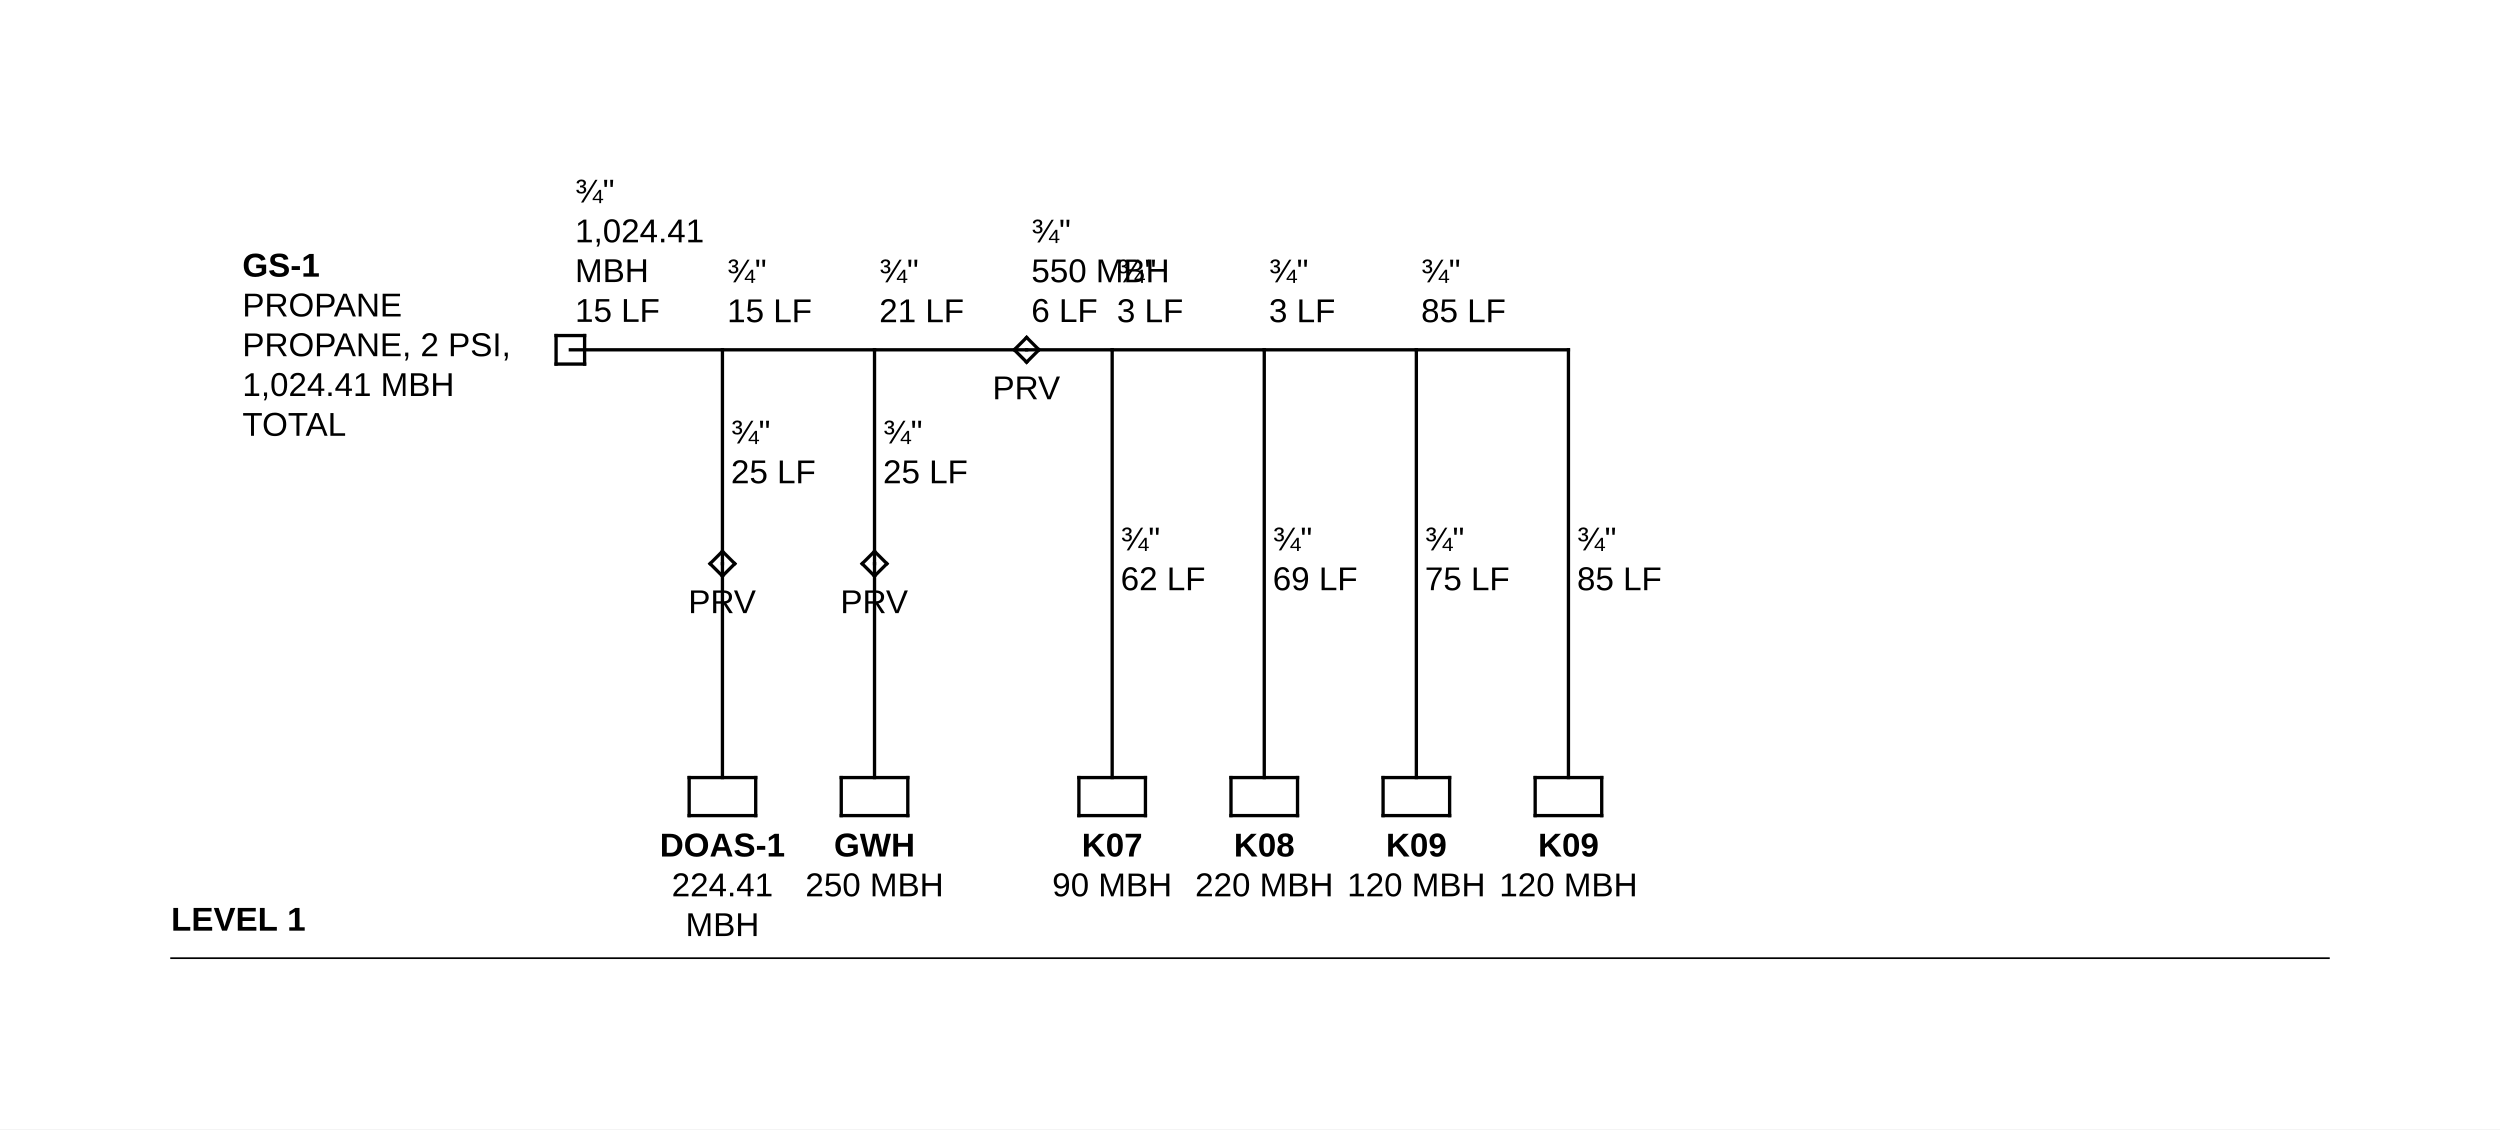
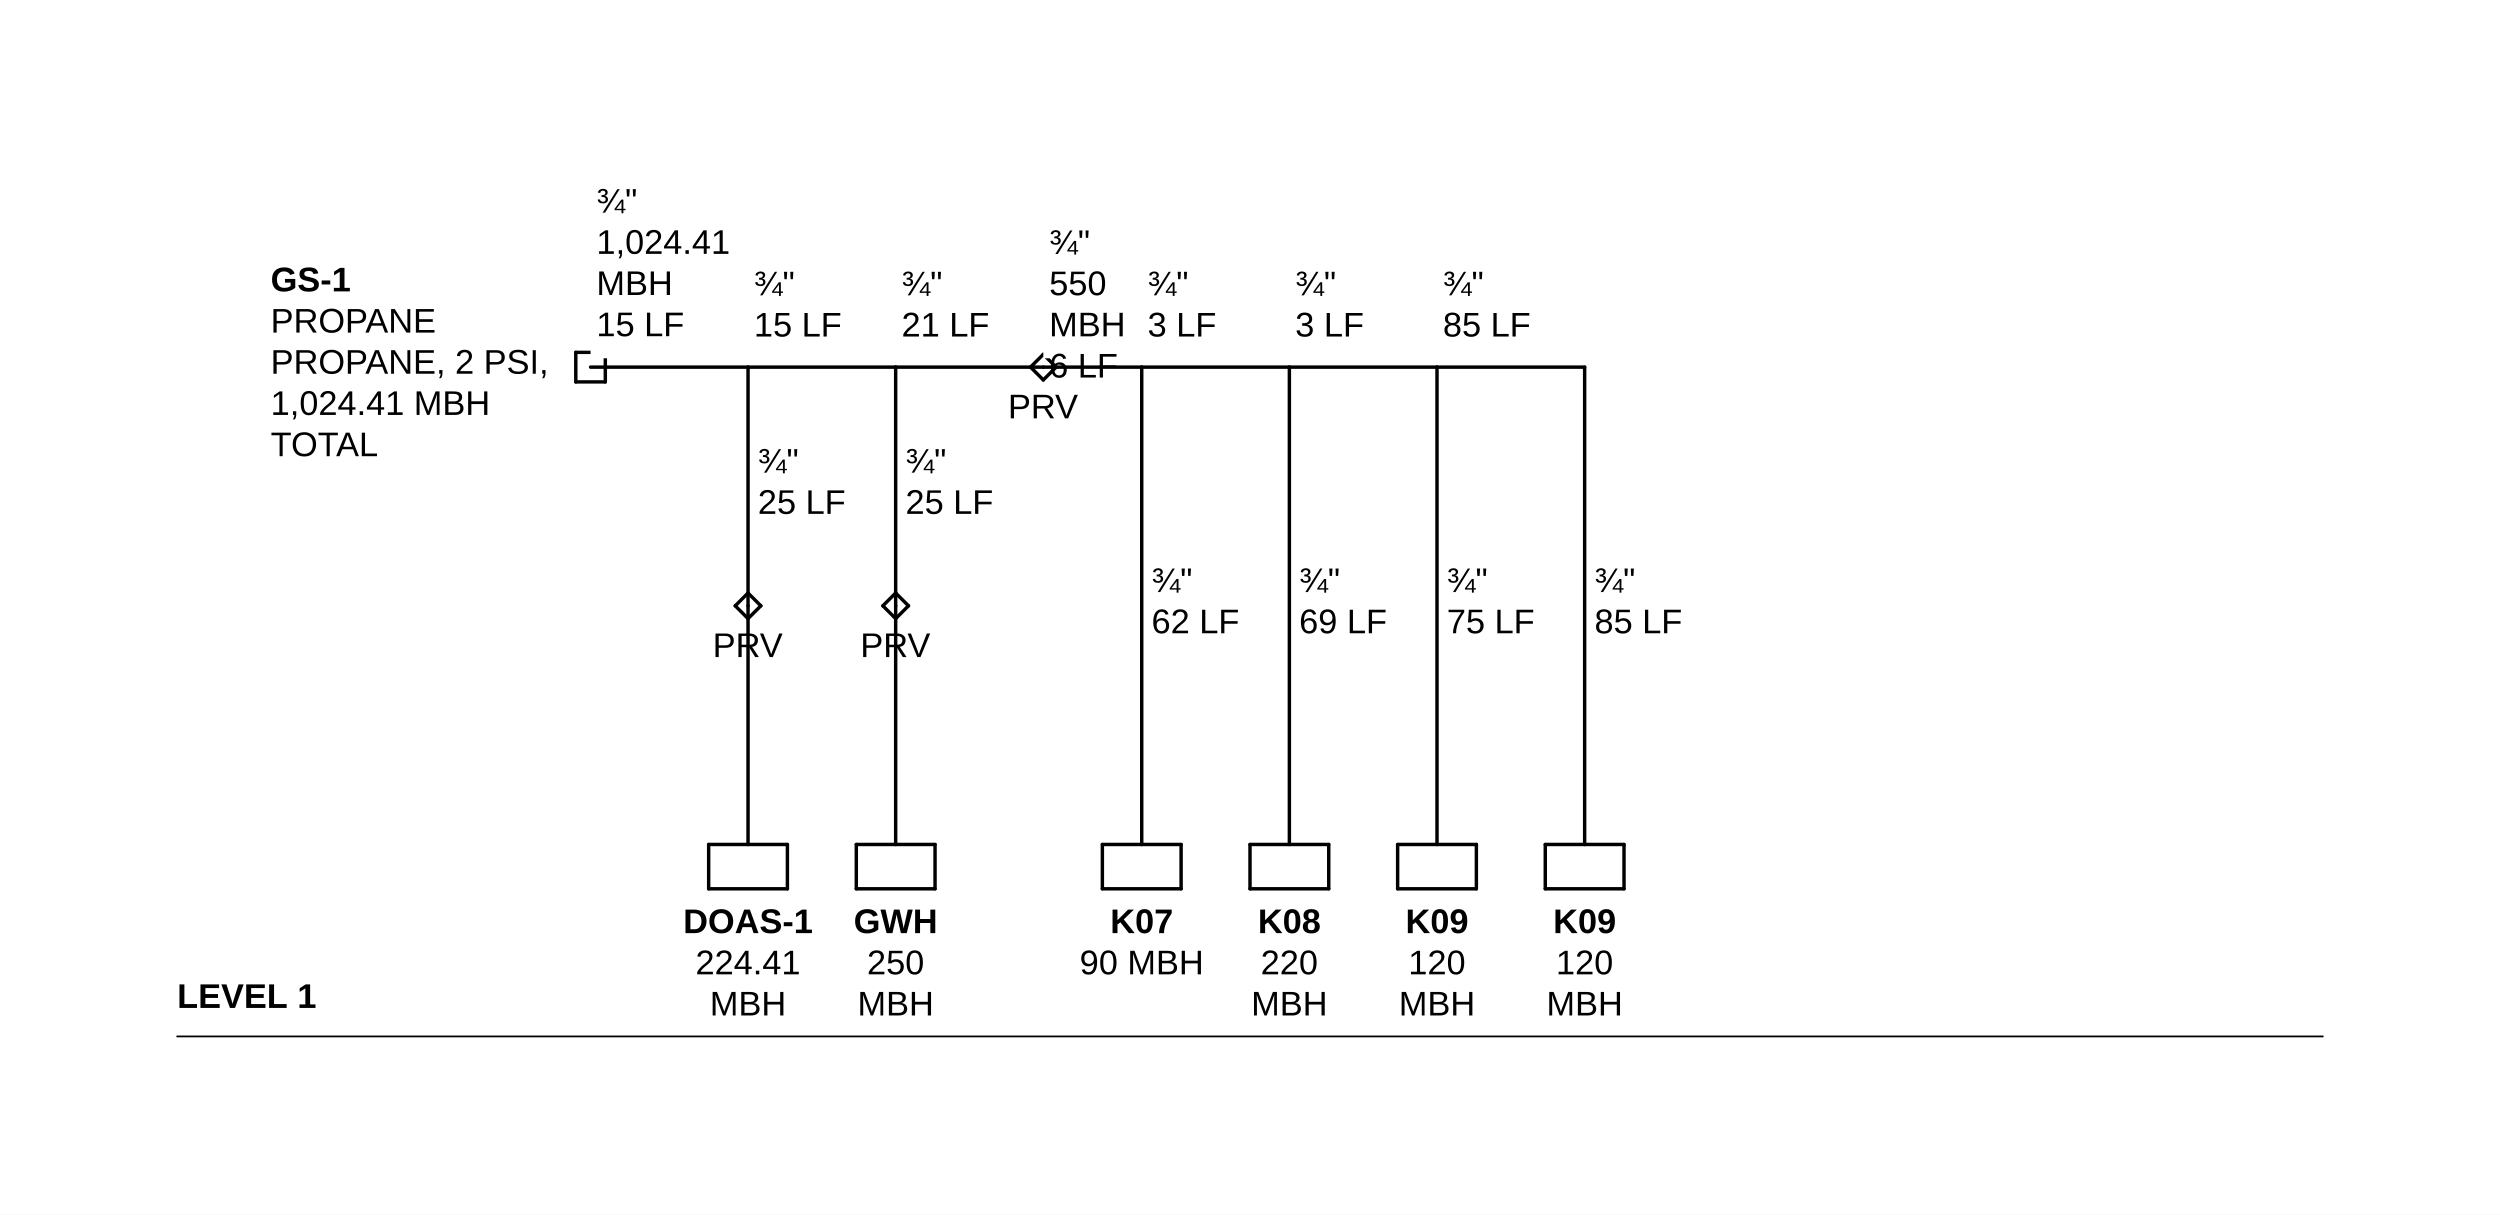
- <svg xmlns="http://www.w3.org/2000/svg" viewBox="0 0 263 118.8" width="100%" height="100%" font-family="Helvetica, Arial, sans-serif">
-   <rect x="0" y="0" width="263" height="118.8" fill="#fff" />
-   <line x1="58.50" y1="38.30" x2="61.50" y2="38.30" stroke="#000" stroke-width="0.35" stroke-linecap="square" />
-   <line x1="61.50" y1="38.30" x2="61.50" y2="35.30" stroke="#000" stroke-width="0.35" stroke-linecap="square" />
-   <line x1="61.50" y1="35.30" x2="58.50" y2="35.30" stroke="#000" stroke-width="0.35" stroke-linecap="square" />
-   <line x1="58.50" y1="35.30" x2="58.50" y2="38.30" stroke="#000" stroke-width="0.35" stroke-linecap="square" />
-   <line x1="60.00" y1="36.80" x2="76.00" y2="36.80" stroke="#000" stroke-width="0.35" stroke-linecap="square" />
-   <line x1="75.20" y1="36.80" x2="76.80" y2="36.80" stroke="#000" stroke-width="0.18" stroke-linecap="square" />
-   <line x1="76.00" y1="36.80" x2="76.00" y2="59.30" stroke="#000" stroke-width="0.35" stroke-linecap="square" />
-   <line x1="74.70" y1="59.30" x2="76.00" y2="58.00" stroke="#000" stroke-width="0.35" stroke-linecap="square" />
-   <line x1="76.00" y1="58.00" x2="77.30" y2="59.30" stroke="#000" stroke-width="0.35" stroke-linecap="square" />
-   <line x1="77.30" y1="59.30" x2="76.00" y2="60.60" stroke="#000" stroke-width="0.35" stroke-linecap="square" />
-   <line x1="76.00" y1="60.60" x2="74.70" y2="59.30" stroke="#000" stroke-width="0.35" stroke-linecap="square" />
-   <line x1="76.00" y1="59.30" x2="76.00" y2="81.80" stroke="#000" stroke-width="0.35" stroke-linecap="square" />
-   <line x1="72.50" y1="85.80" x2="79.50" y2="85.80" stroke="#000" stroke-width="0.35" stroke-linecap="square" />
-   <line x1="79.50" y1="85.80" x2="79.50" y2="81.80" stroke="#000" stroke-width="0.35" stroke-linecap="square" />
-   <line x1="79.50" y1="81.80" x2="72.50" y2="81.80" stroke="#000" stroke-width="0.35" stroke-linecap="square" />
-   <line x1="72.50" y1="81.80" x2="72.50" y2="85.80" stroke="#000" stroke-width="0.35" stroke-linecap="square" />
-   <line x1="76.00" y1="36.80" x2="92.00" y2="36.80" stroke="#000" stroke-width="0.35" stroke-linecap="square" />
-   <line x1="91.20" y1="36.80" x2="92.80" y2="36.80" stroke="#000" stroke-width="0.18" stroke-linecap="square" />
-   <line x1="92.00" y1="36.80" x2="92.00" y2="59.30" stroke="#000" stroke-width="0.35" stroke-linecap="square" />
-   <line x1="90.70" y1="59.30" x2="92.00" y2="58.00" stroke="#000" stroke-width="0.35" stroke-linecap="square" />
-   <line x1="92.00" y1="58.00" x2="93.30" y2="59.30" stroke="#000" stroke-width="0.35" stroke-linecap="square" />
-   <line x1="93.30" y1="59.30" x2="92.00" y2="60.60" stroke="#000" stroke-width="0.35" stroke-linecap="square" />
-   <line x1="92.00" y1="60.60" x2="90.70" y2="59.30" stroke="#000" stroke-width="0.35" stroke-linecap="square" />
-   <line x1="92.00" y1="59.30" x2="92.00" y2="81.80" stroke="#000" stroke-width="0.35" stroke-linecap="square" />
-   <line x1="88.50" y1="85.80" x2="95.50" y2="85.80" stroke="#000" stroke-width="0.35" stroke-linecap="square" />
-   <line x1="95.50" y1="85.80" x2="95.50" y2="81.80" stroke="#000" stroke-width="0.35" stroke-linecap="square" />
-   <line x1="95.50" y1="81.80" x2="88.50" y2="81.80" stroke="#000" stroke-width="0.35" stroke-linecap="square" />
-   <line x1="88.50" y1="81.80" x2="88.50" y2="85.80" stroke="#000" stroke-width="0.35" stroke-linecap="square" />
-   <line x1="92.00" y1="36.80" x2="108.00" y2="36.80" stroke="#000" stroke-width="0.35" stroke-linecap="square" />
-   <line x1="106.70" y1="36.80" x2="108.00" y2="35.50" stroke="#000" stroke-width="0.35" stroke-linecap="square" />
-   <line x1="108.00" y1="35.50" x2="109.30" y2="36.80" stroke="#000" stroke-width="0.35" stroke-linecap="square" />
-   <line x1="109.30" y1="36.80" x2="108.00" y2="38.10" stroke="#000" stroke-width="0.35" stroke-linecap="square" />
-   <line x1="108.00" y1="38.10" x2="106.70" y2="36.80" stroke="#000" stroke-width="0.35" stroke-linecap="square" />
-   <line x1="108.00" y1="36.80" x2="117.00" y2="36.80" stroke="#000" stroke-width="0.35" stroke-linecap="square" />
-   <line x1="116.20" y1="36.80" x2="117.80" y2="36.80" stroke="#000" stroke-width="0.18" stroke-linecap="square" />
-   <line x1="117.00" y1="36.80" x2="117.00" y2="81.80" stroke="#000" stroke-width="0.35" stroke-linecap="square" />
-   <line x1="113.50" y1="85.80" x2="120.50" y2="85.80" stroke="#000" stroke-width="0.35" stroke-linecap="square" />
-   <line x1="120.50" y1="85.80" x2="120.50" y2="81.80" stroke="#000" stroke-width="0.35" stroke-linecap="square" />
-   <line x1="120.50" y1="81.80" x2="113.50" y2="81.80" stroke="#000" stroke-width="0.35" stroke-linecap="square" />
-   <line x1="113.50" y1="81.80" x2="113.50" y2="85.80" stroke="#000" stroke-width="0.35" stroke-linecap="square" />
-   <line x1="117.00" y1="36.80" x2="133.00" y2="36.80" stroke="#000" stroke-width="0.35" stroke-linecap="square" />
-   <line x1="132.20" y1="36.80" x2="133.80" y2="36.80" stroke="#000" stroke-width="0.18" stroke-linecap="square" />
-   <line x1="133.00" y1="36.80" x2="133.00" y2="81.80" stroke="#000" stroke-width="0.35" stroke-linecap="square" />
-   <line x1="129.50" y1="85.80" x2="136.50" y2="85.80" stroke="#000" stroke-width="0.35" stroke-linecap="square" />
-   <line x1="136.50" y1="85.80" x2="136.50" y2="81.80" stroke="#000" stroke-width="0.35" stroke-linecap="square" />
-   <line x1="136.50" y1="81.80" x2="129.50" y2="81.80" stroke="#000" stroke-width="0.35" stroke-linecap="square" />
-   <line x1="129.50" y1="81.80" x2="129.50" y2="85.80" stroke="#000" stroke-width="0.35" stroke-linecap="square" />
-   <line x1="133.00" y1="36.80" x2="149.00" y2="36.80" stroke="#000" stroke-width="0.35" stroke-linecap="square" />
-   <line x1="148.20" y1="36.80" x2="149.80" y2="36.80" stroke="#000" stroke-width="0.18" stroke-linecap="square" />
-   <line x1="149.00" y1="36.80" x2="149.00" y2="81.80" stroke="#000" stroke-width="0.35" stroke-linecap="square" />
-   <line x1="145.50" y1="85.80" x2="152.50" y2="85.80" stroke="#000" stroke-width="0.35" stroke-linecap="square" />
-   <line x1="152.50" y1="85.80" x2="152.50" y2="81.80" stroke="#000" stroke-width="0.35" stroke-linecap="square" />
-   <line x1="152.50" y1="81.80" x2="145.50" y2="81.80" stroke="#000" stroke-width="0.35" stroke-linecap="square" />
-   <line x1="145.50" y1="81.80" x2="145.50" y2="85.80" stroke="#000" stroke-width="0.35" stroke-linecap="square" />
-   <line x1="149.00" y1="36.80" x2="165.00" y2="36.80" stroke="#000" stroke-width="0.35" stroke-linecap="square" />
-   <line x1="165.00" y1="36.80" x2="165.00" y2="81.80" stroke="#000" stroke-width="0.35" stroke-linecap="square" />
-   <line x1="161.50" y1="85.80" x2="168.50" y2="85.80" stroke="#000" stroke-width="0.35" stroke-linecap="square" />
-   <line x1="168.50" y1="85.80" x2="168.50" y2="81.80" stroke="#000" stroke-width="0.35" stroke-linecap="square" />
-   <line x1="168.50" y1="81.80" x2="161.50" y2="81.80" stroke="#000" stroke-width="0.35" stroke-linecap="square" />
-   <line x1="161.50" y1="81.80" x2="161.50" y2="85.80" stroke="#000" stroke-width="0.35" stroke-linecap="square" />
-   <line x1="18.00" y1="100.80" x2="245.00" y2="100.80" stroke="#000" stroke-width="0.18" stroke-linecap="square" />
-   <g transform="translate(25.5 25.8)" data-note-id="v-gas~dg~1" font-family="'MutinyBIM Notes', 'Liberation Sans', Arimo, Arial, sans-serif" style="font-kerning:none;font-variant-ligatures:none;font-feature-settings:'kern' 0,'liga' 0;white-space:pre" xml:space="preserve">
+ <svg xmlns="http://www.w3.org/2000/svg" viewBox="0 0 254 123.4" width="100%" height="100%" font-family="Helvetica, Arial, sans-serif">
+   <rect x="0" y="0" width="254" height="123.4" fill="#fff" />
+   <line x1="58.50" y1="38.80" x2="61.50" y2="38.80" stroke="#000" stroke-width="0.35" stroke-linecap="round" />
+   <line x1="61.50" y1="38.80" x2="61.50" y2="35.80" stroke="#000" stroke-width="0.35" stroke-linecap="round" />
+   <line x1="61.50" y1="35.80" x2="58.50" y2="35.80" stroke="#000" stroke-width="0.35" stroke-linecap="round" />
+   <line x1="58.50" y1="35.80" x2="58.50" y2="38.80" stroke="#000" stroke-width="0.35" stroke-linecap="round" />
+   <polygon points="26.90,48.60 58.10,48.60 58.10,26.00 26.90,26.00" fill="#ffffff" stroke="none" />
+   <line x1="60.00" y1="37.30" x2="76.00" y2="37.30" stroke="#000" stroke-width="0.35" stroke-linecap="round" />
+   <polygon points="60.00,36.40 76.20,36.40 76.20,18.00 60.00,18.00" fill="#ffffff" stroke="none" />
+   <line x1="75.20" y1="37.30" x2="76.80" y2="37.30" stroke="#000" stroke-width="0.18" stroke-linecap="round" />
+   <line x1="76.00" y1="37.30" x2="76.00" y2="61.55" stroke="#000" stroke-width="0.35" stroke-linecap="round" />
+   <polygon points="76.40,54.42 85.04,54.42 85.04,44.42 76.40,44.42" fill="#ffffff" stroke="none" />
+   <line x1="74.70" y1="61.55" x2="76.00" y2="60.25" stroke="#000" stroke-width="0.35" stroke-linecap="round" />
+   <line x1="76.00" y1="60.25" x2="77.30" y2="61.55" stroke="#000" stroke-width="0.35" stroke-linecap="round" />
+   <line x1="77.30" y1="61.55" x2="76.00" y2="62.85" stroke="#000" stroke-width="0.35" stroke-linecap="round" />
+   <line x1="76.00" y1="62.85" x2="74.70" y2="61.55" stroke="#000" stroke-width="0.35" stroke-linecap="round" />
+   <line x1="76.00" y1="61.55" x2="76.00" y2="85.80" stroke="#000" stroke-width="0.35" stroke-linecap="round" />
+   <line x1="72.00" y1="90.30" x2="80.00" y2="90.30" stroke="#000" stroke-width="0.35" stroke-linecap="round" />
+   <line x1="80.00" y1="90.30" x2="80.00" y2="85.80" stroke="#000" stroke-width="0.35" stroke-linecap="round" />
+   <line x1="80.00" y1="85.80" x2="72.00" y2="85.80" stroke="#000" stroke-width="0.35" stroke-linecap="round" />
+   <line x1="72.00" y1="85.80" x2="72.00" y2="90.30" stroke="#000" stroke-width="0.35" stroke-linecap="round" />
+   <polygon points="68.40,105.40 83.60,105.40 83.60,91.20 68.40,91.20" fill="#ffffff" stroke="none" />
+   <line x1="76.00" y1="37.30" x2="91.00" y2="37.30" stroke="#000" stroke-width="0.35" stroke-linecap="round" />
+   <polygon points="76.00,36.40 84.64,36.40 84.64,26.40 76.00,26.40" fill="#ffffff" stroke="none" />
+   <line x1="90.20" y1="37.30" x2="91.80" y2="37.30" stroke="#000" stroke-width="0.18" stroke-linecap="round" />
+   <line x1="91.00" y1="37.30" x2="91.00" y2="61.55" stroke="#000" stroke-width="0.35" stroke-linecap="round" />
+   <polygon points="91.40,54.42 100.04,54.42 100.04,44.42 91.40,44.42" fill="#ffffff" stroke="none" />
+   <line x1="89.70" y1="61.55" x2="91.00" y2="60.25" stroke="#000" stroke-width="0.35" stroke-linecap="round" />
+   <line x1="91.00" y1="60.25" x2="92.30" y2="61.55" stroke="#000" stroke-width="0.35" stroke-linecap="round" />
+   <line x1="92.30" y1="61.55" x2="91.00" y2="62.85" stroke="#000" stroke-width="0.35" stroke-linecap="round" />
+   <line x1="91.00" y1="62.85" x2="89.70" y2="61.55" stroke="#000" stroke-width="0.35" stroke-linecap="round" />
+   <line x1="91.00" y1="61.55" x2="91.00" y2="85.80" stroke="#000" stroke-width="0.35" stroke-linecap="round" />
+   <line x1="87.00" y1="90.30" x2="95.00" y2="90.30" stroke="#000" stroke-width="0.35" stroke-linecap="round" />
+   <line x1="95.00" y1="90.30" x2="95.00" y2="85.80" stroke="#000" stroke-width="0.35" stroke-linecap="round" />
+   <line x1="95.00" y1="85.80" x2="87.00" y2="85.80" stroke="#000" stroke-width="0.35" stroke-linecap="round" />
+   <line x1="87.00" y1="85.80" x2="87.00" y2="90.30" stroke="#000" stroke-width="0.35" stroke-linecap="round" />
+   <polygon points="85.19,101.20 96.81,101.20 96.81,91.20 85.19,91.20" fill="#ffffff" stroke="none" />
+   <line x1="91.00" y1="37.30" x2="106.00" y2="37.30" stroke="#000" stroke-width="0.35" stroke-linecap="round" />
+   <polygon points="91.00,36.40 99.64,36.40 99.64,26.40 91.00,26.40" fill="#ffffff" stroke="none" />
+   <line x1="104.70" y1="37.30" x2="106.00" y2="36.00" stroke="#000" stroke-width="0.35" stroke-linecap="round" />
+   <line x1="106.00" y1="36.00" x2="107.30" y2="37.30" stroke="#000" stroke-width="0.35" stroke-linecap="round" />
+   <line x1="107.30" y1="37.30" x2="106.00" y2="38.60" stroke="#000" stroke-width="0.35" stroke-linecap="round" />
+   <line x1="106.00" y1="38.60" x2="104.70" y2="37.30" stroke="#000" stroke-width="0.35" stroke-linecap="round" />
+   <line x1="106.00" y1="37.30" x2="116.00" y2="37.30" stroke="#000" stroke-width="0.35" stroke-linecap="round" />
+   <polygon points="106.00,36.40 117.62,36.40 117.62,22.20 106.00,22.20" fill="#ffffff" stroke="none" />
+   <line x1="115.20" y1="37.30" x2="116.80" y2="37.30" stroke="#000" stroke-width="0.18" stroke-linecap="round" />
+   <line x1="116.00" y1="37.30" x2="116.00" y2="85.80" stroke="#000" stroke-width="0.35" stroke-linecap="round" />
+   <polygon points="116.40,66.55 125.04,66.55 125.04,56.55 116.40,56.55" fill="#ffffff" stroke="none" />
+   <line x1="112.00" y1="90.30" x2="120.00" y2="90.30" stroke="#000" stroke-width="0.35" stroke-linecap="round" />
+   <line x1="120.00" y1="90.30" x2="120.00" y2="85.80" stroke="#000" stroke-width="0.35" stroke-linecap="round" />
+   <line x1="120.00" y1="85.80" x2="112.00" y2="85.80" stroke="#000" stroke-width="0.35" stroke-linecap="round" />
+   <line x1="112.00" y1="85.80" x2="112.00" y2="90.30" stroke="#000" stroke-width="0.35" stroke-linecap="round" />
+   <polygon points="110.94,101.20 121.06,101.20 121.06,91.20 110.94,91.20" fill="#ffffff" stroke="none" />
+   <line x1="116.00" y1="37.30" x2="131.00" y2="37.30" stroke="#000" stroke-width="0.35" stroke-linecap="round" />
+   <polygon points="116.00,36.40 123.15,36.40 123.15,26.40 116.00,26.40" fill="#ffffff" stroke="none" />
+   <line x1="130.20" y1="37.30" x2="131.80" y2="37.30" stroke="#000" stroke-width="0.18" stroke-linecap="round" />
+   <line x1="131.00" y1="37.30" x2="131.00" y2="85.80" stroke="#000" stroke-width="0.35" stroke-linecap="round" />
+   <polygon points="131.40,66.55 140.04,66.55 140.04,56.55 131.40,56.55" fill="#ffffff" stroke="none" />
+   <line x1="127.00" y1="90.30" x2="135.00" y2="90.30" stroke="#000" stroke-width="0.35" stroke-linecap="round" />
+   <line x1="135.00" y1="90.30" x2="135.00" y2="85.80" stroke="#000" stroke-width="0.35" stroke-linecap="round" />
+   <line x1="135.00" y1="85.80" x2="127.00" y2="85.80" stroke="#000" stroke-width="0.35" stroke-linecap="round" />
+   <line x1="127.00" y1="85.80" x2="127.00" y2="90.30" stroke="#000" stroke-width="0.35" stroke-linecap="round" />
+   <polygon points="125.19,101.20 136.81,101.20 136.81,91.20 125.19,91.20" fill="#ffffff" stroke="none" />
+   <line x1="131.00" y1="37.30" x2="146.00" y2="37.30" stroke="#000" stroke-width="0.35" stroke-linecap="round" />
+   <polygon points="131.00,36.40 138.15,36.40 138.15,26.40 131.00,26.40" fill="#ffffff" stroke="none" />
+   <line x1="145.20" y1="37.30" x2="146.80" y2="37.30" stroke="#000" stroke-width="0.18" stroke-linecap="round" />
+   <line x1="146.00" y1="37.30" x2="146.00" y2="85.80" stroke="#000" stroke-width="0.35" stroke-linecap="round" />
+   <polygon points="146.40,66.55 155.04,66.55 155.04,56.55 146.40,56.55" fill="#ffffff" stroke="none" />
+   <line x1="142.00" y1="90.30" x2="150.00" y2="90.30" stroke="#000" stroke-width="0.35" stroke-linecap="round" />
+   <line x1="150.00" y1="90.30" x2="150.00" y2="85.80" stroke="#000" stroke-width="0.35" stroke-linecap="round" />
+   <line x1="150.00" y1="85.80" x2="142.00" y2="85.80" stroke="#000" stroke-width="0.35" stroke-linecap="round" />
+   <line x1="142.00" y1="85.80" x2="142.00" y2="90.30" stroke="#000" stroke-width="0.35" stroke-linecap="round" />
+   <polygon points="140.19,101.20 151.81,101.20 151.81,91.20 140.19,91.20" fill="#ffffff" stroke="none" />
+   <line x1="146.00" y1="37.30" x2="161.00" y2="37.30" stroke="#000" stroke-width="0.35" stroke-linecap="round" />
+   <polygon points="146.00,36.40 154.64,36.40 154.64,26.40 146.00,26.40" fill="#ffffff" stroke="none" />
+   <line x1="161.00" y1="37.30" x2="161.00" y2="85.80" stroke="#000" stroke-width="0.35" stroke-linecap="round" />
+   <polygon points="161.40,66.55 170.04,66.55 170.04,56.55 161.40,56.55" fill="#ffffff" stroke="none" />
+   <line x1="157.00" y1="90.30" x2="165.00" y2="90.30" stroke="#000" stroke-width="0.35" stroke-linecap="round" />
+   <line x1="165.00" y1="90.30" x2="165.00" y2="85.80" stroke="#000" stroke-width="0.35" stroke-linecap="round" />
+   <line x1="165.00" y1="85.80" x2="157.00" y2="85.80" stroke="#000" stroke-width="0.35" stroke-linecap="round" />
+   <line x1="157.00" y1="85.80" x2="157.00" y2="90.30" stroke="#000" stroke-width="0.35" stroke-linecap="round" />
+   <polygon points="155.19,101.20 166.81,101.20 166.81,91.20 155.19,91.20" fill="#ffffff" stroke="none" />
+   <line x1="18.00" y1="105.30" x2="236.00" y2="105.30" stroke="#000" stroke-width="0.18" stroke-linecap="round" />
+   <g transform="translate(27.5 26.3)" data-note-id="v-gas~dg~2" font-family="'MutinyBIM Notes', 'Liberation Sans', Arimo, Arial, sans-serif" style="font-kerning:none;font-variant-ligatures:none;font-feature-settings:'kern' 0,'liga' 0;white-space:pre" xml:space="preserve">
    <text x="0 2.713 5.04 6.202" y="3.302" font-size="3.488" font-weight="bold">GS-1</text>
    <text x="0 2.327 4.846 7.559 9.886 12.213 14.732" y="7.489" font-size="3.488">PROPANE</text>
    <text x="0 2.327 4.846 7.559 9.886 12.213 14.732 17.059 18.028 18.997 20.937 21.907 24.233 26.56 27.529 28.499" y="11.675" font-size="3.488">PROPANE, 2 PSI, </text>
    <text x="0 1.94 2.909 4.849 6.789 8.73 9.699 11.639 13.579 14.548 17.454 19.781 22.3" y="15.861" font-size="3.488">1,024.41 MBH </text>
    <text x="0 2.131 4.844 6.975 9.302" y="20.047" font-size="3.488">TOTAL</text>
  </g>
-   <g transform="translate(60.5 18)" data-note-id="v-gas~dg~3" font-family="'MutinyBIM Notes', 'Liberation Sans', Arimo, Arial, sans-serif" style="font-kerning:none;font-variant-ligatures:none;font-feature-settings:'kern' 0,'liga' 0;white-space:pre" xml:space="preserve">
+   <g transform="translate(60.6 18.3)" data-note-id="v-gas~dg~5" font-family="'MutinyBIM Notes', 'Liberation Sans', Arimo, Arial, sans-serif" style="font-kerning:none;font-variant-ligatures:none;font-feature-settings:'kern' 0,'liga' 0;white-space:pre" xml:space="preserve">
    <text x="0 2.909" y="3.302" font-size="3.488">¾"</text>
    <text x="0 1.94 2.909 4.849 6.789 8.73 9.699 11.639 13.579" y="7.489" font-size="3.488">1,024.41 </text>
    <text x="0 2.906 5.233" y="11.675" font-size="3.488">MBH</text>
    <text x="0 1.94 3.88 4.849 6.789" y="15.861" font-size="3.488">15 LF</text>
  </g>
-   <g transform="translate(76.9 43.35)" data-note-id="v-gas~dg~6" font-family="'MutinyBIM Notes', 'Liberation Sans', Arimo, Arial, sans-serif" style="font-kerning:none;font-variant-ligatures:none;font-feature-settings:'kern' 0,'liga' 0;white-space:pre" xml:space="preserve">
+   <g transform="translate(77 44.72)" data-note-id="v-gas~dg~9" font-family="'MutinyBIM Notes', 'Liberation Sans', Arimo, Arial, sans-serif" style="font-kerning:none;font-variant-ligatures:none;font-feature-settings:'kern' 0,'liga' 0;white-space:pre" xml:space="preserve">
    <text x="0 2.909" y="3.302" font-size="3.488">¾"</text>
    <text x="0 1.94 3.88 4.849 6.789" y="7.489" font-size="3.488">25 LF</text>
  </g>
-   <g transform="translate(69.5 61.2)" data-note-id="v-gas~dg~8" font-family="'MutinyBIM Notes', 'Liberation Sans', Arimo, Arial, sans-serif" style="font-kerning:none;font-variant-ligatures:none;font-feature-settings:'kern' 0,'liga' 0;white-space:pre" xml:space="preserve">
-     <text x="2.914 5.24 7.76" y="3.302" font-size="3.488">PRV</text>
+   <g transform="translate(69 63.45)" data-note-id="v-gas~dg~11" font-family="'MutinyBIM Notes', 'Liberation Sans', Arimo, Arial, sans-serif" style="font-kerning:none;font-variant-ligatures:none;font-feature-settings:'kern' 0,'liga' 0;white-space:pre" xml:space="preserve">
+     <text x="3.414 5.74 8.26" y="3.302" font-size="3.488">PRV</text>
  </g>
-   <g transform="translate(68.5 86.8)" data-note-id="v-gas~dg~11" font-family="'MutinyBIM Notes', 'Liberation Sans', Arimo, Arial, sans-serif" style="font-kerning:none;font-variant-ligatures:none;font-feature-settings:'kern' 0,'liga' 0;white-space:pre" xml:space="preserve">
-     <text x="0.91 3.429 6.142 8.662 10.988 12.15" y="3.302" font-size="3.488" font-weight="bold">DOAS-1</text>
-     <text x="2.165 4.105 6.045 7.985 8.955 10.895 12.835" y="7.489" font-size="3.488">224.41 </text>
-     <text x="3.624 6.53 8.857" y="11.675" font-size="3.488">MBH</text>
+   <g transform="translate(69 91.5)" data-note-id="v-gas~dg~15" font-family="'MutinyBIM Notes', 'Liberation Sans', Arimo, Arial, sans-serif" style="font-kerning:none;font-variant-ligatures:none;font-feature-settings:'kern' 0,'liga' 0;white-space:pre" xml:space="preserve">
+     <text x="0.41 2.929 5.642 8.162 10.488 11.65" y="3.302" font-size="3.488" font-weight="bold">DOAS-1</text>
+     <text x="1.665 3.605 5.545 7.485 8.455 10.395 12.335" y="7.489" font-size="3.488">224.41 </text>
+     <text x="3.124 6.03 8.357" y="11.675" font-size="3.488">MBH</text>
  </g>
-   <g transform="translate(76.5 26.4)" data-note-id="v-gas~dg~13" font-family="'MutinyBIM Notes', 'Liberation Sans', Arimo, Arial, sans-serif" style="font-kerning:none;font-variant-ligatures:none;font-feature-settings:'kern' 0,'liga' 0;white-space:pre" xml:space="preserve">
+   <g transform="translate(76.6 26.7)" data-note-id="v-gas~dg~18" font-family="'MutinyBIM Notes', 'Liberation Sans', Arimo, Arial, sans-serif" style="font-kerning:none;font-variant-ligatures:none;font-feature-settings:'kern' 0,'liga' 0;white-space:pre" xml:space="preserve">
    <text x="0 2.909" y="3.302" font-size="3.488">¾"</text>
    <text x="0 1.94 3.88 4.849 6.789" y="7.489" font-size="3.488">15 LF</text>
  </g>
-   <g transform="translate(92.9 43.35)" data-note-id="v-gas~dg~16" font-family="'MutinyBIM Notes', 'Liberation Sans', Arimo, Arial, sans-serif" style="font-kerning:none;font-variant-ligatures:none;font-feature-settings:'kern' 0,'liga' 0;white-space:pre" xml:space="preserve">
+   <g transform="translate(92 44.72)" data-note-id="v-gas~dg~22" font-family="'MutinyBIM Notes', 'Liberation Sans', Arimo, Arial, sans-serif" style="font-kerning:none;font-variant-ligatures:none;font-feature-settings:'kern' 0,'liga' 0;white-space:pre" xml:space="preserve">
    <text x="0 2.909" y="3.302" font-size="3.488">¾"</text>
    <text x="0 1.94 3.88 4.849 6.789" y="7.489" font-size="3.488">25 LF</text>
  </g>
-   <g transform="translate(85.5 61.2)" data-note-id="v-gas~dg~18" font-family="'MutinyBIM Notes', 'Liberation Sans', Arimo, Arial, sans-serif" style="font-kerning:none;font-variant-ligatures:none;font-feature-settings:'kern' 0,'liga' 0;white-space:pre" xml:space="preserve">
-     <text x="2.914 5.24 7.76" y="3.302" font-size="3.488">PRV</text>
+   <g transform="translate(84 63.45)" data-note-id="v-gas~dg~24" font-family="'MutinyBIM Notes', 'Liberation Sans', Arimo, Arial, sans-serif" style="font-kerning:none;font-variant-ligatures:none;font-feature-settings:'kern' 0,'liga' 0;white-space:pre" xml:space="preserve">
+     <text x="3.414 5.74 8.26" y="3.302" font-size="3.488">PRV</text>
  </g>
-   <g transform="translate(84.5 86.8)" data-note-id="v-gas~dg~21" font-family="'MutinyBIM Notes', 'Liberation Sans', Arimo, Arial, sans-serif" style="font-kerning:none;font-variant-ligatures:none;font-feature-settings:'kern' 0,'liga' 0;white-space:pre" xml:space="preserve">
-     <text x="3.237 5.951 9.243" y="3.302" font-size="3.488" font-weight="bold">GWH</text>
-     <text x="0.229 2.169 4.11 6.05 7.019 9.925 12.251" y="7.489" font-size="3.488">250 MBH</text>
+   <g transform="translate(84 91.5)" data-note-id="v-gas~dg~28" font-family="'MutinyBIM Notes', 'Liberation Sans', Arimo, Arial, sans-serif" style="font-kerning:none;font-variant-ligatures:none;font-feature-settings:'kern' 0,'liga' 0;white-space:pre" xml:space="preserve">
+     <text x="2.737 5.451 8.743" y="3.302" font-size="3.488" font-weight="bold">GWH</text>
+     <text x="4.09 6.03 7.97 9.91" y="7.489" font-size="3.488">250 </text>
+     <text x="3.124 6.03 8.357" y="11.675" font-size="3.488">MBH</text>
  </g>
-   <g transform="translate(92.5 26.4)" data-note-id="v-gas~dg~23" font-family="'MutinyBIM Notes', 'Liberation Sans', Arimo, Arial, sans-serif" style="font-kerning:none;font-variant-ligatures:none;font-feature-settings:'kern' 0,'liga' 0;white-space:pre" xml:space="preserve">
+   <g transform="translate(91.6 26.7)" data-note-id="v-gas~dg~31" font-family="'MutinyBIM Notes', 'Liberation Sans', Arimo, Arial, sans-serif" style="font-kerning:none;font-variant-ligatures:none;font-feature-settings:'kern' 0,'liga' 0;white-space:pre" xml:space="preserve">
    <text x="0 2.909" y="3.302" font-size="3.488">¾"</text>
    <text x="0 1.94 3.88 4.849 6.789" y="7.489" font-size="3.488">21 LF</text>
  </g>
-   <g transform="translate(101.5 38.7)" data-note-id="v-gas~dg~25" font-family="'MutinyBIM Notes', 'Liberation Sans', Arimo, Arial, sans-serif" style="font-kerning:none;font-variant-ligatures:none;font-feature-settings:'kern' 0,'liga' 0;white-space:pre" xml:space="preserve">
-     <text x="2.914 5.24 7.76" y="3.302" font-size="3.488">PRV</text>
+   <g transform="translate(99 39.2)" data-note-id="v-gas~dg~33" font-family="'MutinyBIM Notes', 'Liberation Sans', Arimo, Arial, sans-serif" style="font-kerning:none;font-variant-ligatures:none;font-feature-settings:'kern' 0,'liga' 0;white-space:pre" xml:space="preserve">
+     <text x="3.414 5.74 8.26" y="3.302" font-size="3.488">PRV</text>
  </g>
-   <g transform="translate(108.5 22.2)" data-note-id="v-gas~dg~27" font-family="'MutinyBIM Notes', 'Liberation Sans', Arimo, Arial, sans-serif" style="font-kerning:none;font-variant-ligatures:none;font-feature-settings:'kern' 0,'liga' 0;white-space:pre" xml:space="preserve">
+   <g transform="translate(106.6 22.5)" data-note-id="v-gas~dg~36" font-family="'MutinyBIM Notes', 'Liberation Sans', Arimo, Arial, sans-serif" style="font-kerning:none;font-variant-ligatures:none;font-feature-settings:'kern' 0,'liga' 0;white-space:pre" xml:space="preserve">
    <text x="0 2.909" y="3.302" font-size="3.488">¾"</text>
-     <text x="0 1.94 3.88 5.82 6.789 9.695 12.022" y="7.489" font-size="3.488">550 MBH</text>
-     <text x="0 1.94 2.909 4.849" y="11.675" font-size="3.488">6 LF</text>
+     <text x="0 1.94 3.88 5.82" y="7.489" font-size="3.488">550 </text>
+     <text x="0 2.906 5.233" y="11.675" font-size="3.488">MBH</text>
+     <text x="0 1.94 2.909 4.849" y="15.861" font-size="3.488">6 LF</text>
  </g>
-   <g transform="translate(117.9 54.6)" data-note-id="v-gas~dg~30" font-family="'MutinyBIM Notes', 'Liberation Sans', Arimo, Arial, sans-serif" style="font-kerning:none;font-variant-ligatures:none;font-feature-settings:'kern' 0,'liga' 0;white-space:pre" xml:space="preserve">
+   <g transform="translate(117 56.85)" data-note-id="v-gas~dg~40" font-family="'MutinyBIM Notes', 'Liberation Sans', Arimo, Arial, sans-serif" style="font-kerning:none;font-variant-ligatures:none;font-feature-settings:'kern' 0,'liga' 0;white-space:pre" xml:space="preserve">
    <text x="0 2.909" y="3.302" font-size="3.488">¾"</text>
    <text x="0 1.94 3.88 4.849 6.789" y="7.489" font-size="3.488">62 LF</text>
  </g>
-   <g transform="translate(109.5 86.8)" data-note-id="v-gas~dg~32" font-family="'MutinyBIM Notes', 'Liberation Sans', Arimo, Arial, sans-serif" style="font-kerning:none;font-variant-ligatures:none;font-feature-settings:'kern' 0,'liga' 0;white-space:pre" xml:space="preserve">
-     <text x="4.3 6.82 8.76" y="3.302" font-size="3.488" font-weight="bold">K07</text>
-     <text x="1.199 3.139 5.08 6.049 8.955 11.281" y="7.489" font-size="3.488">90 MBH</text>
+   <g transform="translate(109 91.5)" data-note-id="v-gas~dg~43" font-family="'MutinyBIM Notes', 'Liberation Sans', Arimo, Arial, sans-serif" style="font-kerning:none;font-variant-ligatures:none;font-feature-settings:'kern' 0,'liga' 0;white-space:pre" xml:space="preserve">
+     <text x="3.8 6.32 8.26" y="3.302" font-size="3.488" font-weight="bold">K07</text>
+     <text x="0.699 2.639 4.58 5.549 8.455 10.781" y="7.489" font-size="3.488">90 MBH</text>
  </g>
-   <g transform="translate(117.5 26.4)" data-note-id="v-gas~dg~34" font-family="'MutinyBIM Notes', 'Liberation Sans', Arimo, Arial, sans-serif" style="font-kerning:none;font-variant-ligatures:none;font-feature-settings:'kern' 0,'liga' 0;white-space:pre" xml:space="preserve">
+   <g transform="translate(116.6 26.7)" data-note-id="v-gas~dg~46" font-family="'MutinyBIM Notes', 'Liberation Sans', Arimo, Arial, sans-serif" style="font-kerning:none;font-variant-ligatures:none;font-feature-settings:'kern' 0,'liga' 0;white-space:pre" xml:space="preserve">
    <text x="0 2.909" y="3.302" font-size="3.488">¾"</text>
    <text x="0 1.94 2.909 4.849" y="7.489" font-size="3.488">3 LF</text>
  </g>
-   <g transform="translate(133.9 54.6)" data-note-id="v-gas~dg~37" font-family="'MutinyBIM Notes', 'Liberation Sans', Arimo, Arial, sans-serif" style="font-kerning:none;font-variant-ligatures:none;font-feature-settings:'kern' 0,'liga' 0;white-space:pre" xml:space="preserve">
+   <g transform="translate(132 56.85)" data-note-id="v-gas~dg~50" font-family="'MutinyBIM Notes', 'Liberation Sans', Arimo, Arial, sans-serif" style="font-kerning:none;font-variant-ligatures:none;font-feature-settings:'kern' 0,'liga' 0;white-space:pre" xml:space="preserve">
    <text x="0 2.909" y="3.302" font-size="3.488">¾"</text>
    <text x="0 1.94 3.88 4.849 6.789" y="7.489" font-size="3.488">69 LF</text>
  </g>
-   <g transform="translate(125.5 86.8)" data-note-id="v-gas~dg~39" font-family="'MutinyBIM Notes', 'Liberation Sans', Arimo, Arial, sans-serif" style="font-kerning:none;font-variant-ligatures:none;font-feature-settings:'kern' 0,'liga' 0;white-space:pre" xml:space="preserve">
-     <text x="4.3 6.82 8.76" y="3.302" font-size="3.488" font-weight="bold">K08</text>
-     <text x="0.229 2.169 4.11 6.05 7.019 9.925 12.251" y="7.489" font-size="3.488">220 MBH</text>
+   <g transform="translate(124 91.5)" data-note-id="v-gas~dg~53" font-family="'MutinyBIM Notes', 'Liberation Sans', Arimo, Arial, sans-serif" style="font-kerning:none;font-variant-ligatures:none;font-feature-settings:'kern' 0,'liga' 0;white-space:pre" xml:space="preserve">
+     <text x="3.8 6.32 8.26" y="3.302" font-size="3.488" font-weight="bold">K08</text>
+     <text x="4.09 6.03 7.97 9.91" y="7.489" font-size="3.488">220 </text>
+     <text x="3.124 6.03 8.357" y="11.675" font-size="3.488">MBH</text>
  </g>
-   <g transform="translate(133.5 26.4)" data-note-id="v-gas~dg~41" font-family="'MutinyBIM Notes', 'Liberation Sans', Arimo, Arial, sans-serif" style="font-kerning:none;font-variant-ligatures:none;font-feature-settings:'kern' 0,'liga' 0;white-space:pre" xml:space="preserve">
+   <g transform="translate(131.6 26.7)" data-note-id="v-gas~dg~56" font-family="'MutinyBIM Notes', 'Liberation Sans', Arimo, Arial, sans-serif" style="font-kerning:none;font-variant-ligatures:none;font-feature-settings:'kern' 0,'liga' 0;white-space:pre" xml:space="preserve">
    <text x="0 2.909" y="3.302" font-size="3.488">¾"</text>
    <text x="0 1.94 2.909 4.849" y="7.489" font-size="3.488">3 LF</text>
  </g>
-   <g transform="translate(149.9 54.6)" data-note-id="v-gas~dg~44" font-family="'MutinyBIM Notes', 'Liberation Sans', Arimo, Arial, sans-serif" style="font-kerning:none;font-variant-ligatures:none;font-feature-settings:'kern' 0,'liga' 0;white-space:pre" xml:space="preserve">
+   <g transform="translate(147 56.85)" data-note-id="v-gas~dg~60" font-family="'MutinyBIM Notes', 'Liberation Sans', Arimo, Arial, sans-serif" style="font-kerning:none;font-variant-ligatures:none;font-feature-settings:'kern' 0,'liga' 0;white-space:pre" xml:space="preserve">
    <text x="0 2.909" y="3.302" font-size="3.488">¾"</text>
    <text x="0 1.94 3.88 4.849 6.789" y="7.489" font-size="3.488">75 LF</text>
  </g>
-   <g transform="translate(141.5 86.8)" data-note-id="v-gas~dg~46" font-family="'MutinyBIM Notes', 'Liberation Sans', Arimo, Arial, sans-serif" style="font-kerning:none;font-variant-ligatures:none;font-feature-settings:'kern' 0,'liga' 0;white-space:pre" xml:space="preserve">
-     <text x="4.3 6.82 8.76" y="3.302" font-size="3.488" font-weight="bold">K09</text>
-     <text x="0.229 2.169 4.11 6.05 7.019 9.925 12.251" y="7.489" font-size="3.488">120 MBH</text>
+   <g transform="translate(139 91.5)" data-note-id="v-gas~dg~63" font-family="'MutinyBIM Notes', 'Liberation Sans', Arimo, Arial, sans-serif" style="font-kerning:none;font-variant-ligatures:none;font-feature-settings:'kern' 0,'liga' 0;white-space:pre" xml:space="preserve">
+     <text x="3.8 6.32 8.26" y="3.302" font-size="3.488" font-weight="bold">K09</text>
+     <text x="4.09 6.03 7.97 9.91" y="7.489" font-size="3.488">120 </text>
+     <text x="3.124 6.03 8.357" y="11.675" font-size="3.488">MBH</text>
  </g>
-   <g transform="translate(149.5 26.4)" data-note-id="v-gas~dg~48" font-family="'MutinyBIM Notes', 'Liberation Sans', Arimo, Arial, sans-serif" style="font-kerning:none;font-variant-ligatures:none;font-feature-settings:'kern' 0,'liga' 0;white-space:pre" xml:space="preserve">
+   <g transform="translate(146.6 26.7)" data-note-id="v-gas~dg~66" font-family="'MutinyBIM Notes', 'Liberation Sans', Arimo, Arial, sans-serif" style="font-kerning:none;font-variant-ligatures:none;font-feature-settings:'kern' 0,'liga' 0;white-space:pre" xml:space="preserve">
    <text x="0 2.909" y="3.302" font-size="3.488">¾"</text>
    <text x="0 1.94 3.88 4.849 6.789" y="7.489" font-size="3.488">85 LF</text>
  </g>
-   <g transform="translate(165.9 54.6)" data-note-id="v-gas~dg~50" font-family="'MutinyBIM Notes', 'Liberation Sans', Arimo, Arial, sans-serif" style="font-kerning:none;font-variant-ligatures:none;font-feature-settings:'kern' 0,'liga' 0;white-space:pre" xml:space="preserve">
+   <g transform="translate(162 56.85)" data-note-id="v-gas~dg~69" font-family="'MutinyBIM Notes', 'Liberation Sans', Arimo, Arial, sans-serif" style="font-kerning:none;font-variant-ligatures:none;font-feature-settings:'kern' 0,'liga' 0;white-space:pre" xml:space="preserve">
    <text x="0 2.909" y="3.302" font-size="3.488">¾"</text>
    <text x="0 1.94 3.88 4.849 6.789" y="7.489" font-size="3.488">85 LF</text>
  </g>
-   <g transform="translate(157.5 86.8)" data-note-id="v-gas~dg~52" font-family="'MutinyBIM Notes', 'Liberation Sans', Arimo, Arial, sans-serif" style="font-kerning:none;font-variant-ligatures:none;font-feature-settings:'kern' 0,'liga' 0;white-space:pre" xml:space="preserve">
-     <text x="4.3 6.82 8.76" y="3.302" font-size="3.488" font-weight="bold">K09</text>
-     <text x="0.229 2.169 4.11 6.05 7.019 9.925 12.251" y="7.489" font-size="3.488">120 MBH</text>
+   <g transform="translate(154 91.5)" data-note-id="v-gas~dg~72" font-family="'MutinyBIM Notes', 'Liberation Sans', Arimo, Arial, sans-serif" style="font-kerning:none;font-variant-ligatures:none;font-feature-settings:'kern' 0,'liga' 0;white-space:pre" xml:space="preserve">
+     <text x="3.8 6.32 8.26" y="3.302" font-size="3.488" font-weight="bold">K09</text>
+     <text x="4.09 6.03 7.97 9.91" y="7.489" font-size="3.488">120 </text>
+     <text x="3.124 6.03 8.357" y="11.675" font-size="3.488">MBH</text>
  </g>
-   <g transform="translate(18 94.6)" data-note-id="v-gas~dg~54" font-family="'MutinyBIM Notes', 'Liberation Sans', Arimo, Arial, sans-serif" style="font-kerning:none;font-variant-ligatures:none;font-feature-settings:'kern' 0,'liga' 0;white-space:pre" xml:space="preserve">
+   <g transform="translate(18 99.1)" data-note-id="v-gas~dg~74" font-family="'MutinyBIM Notes', 'Liberation Sans', Arimo, Arial, sans-serif" style="font-kerning:none;font-variant-ligatures:none;font-feature-settings:'kern' 0,'liga' 0;white-space:pre" xml:space="preserve">
    <text x="0 2.131 4.458 6.784 9.111 11.242 12.211" y="3.302" font-size="3.488" font-weight="bold">LEVEL 1</text>
  </g>
</svg>
